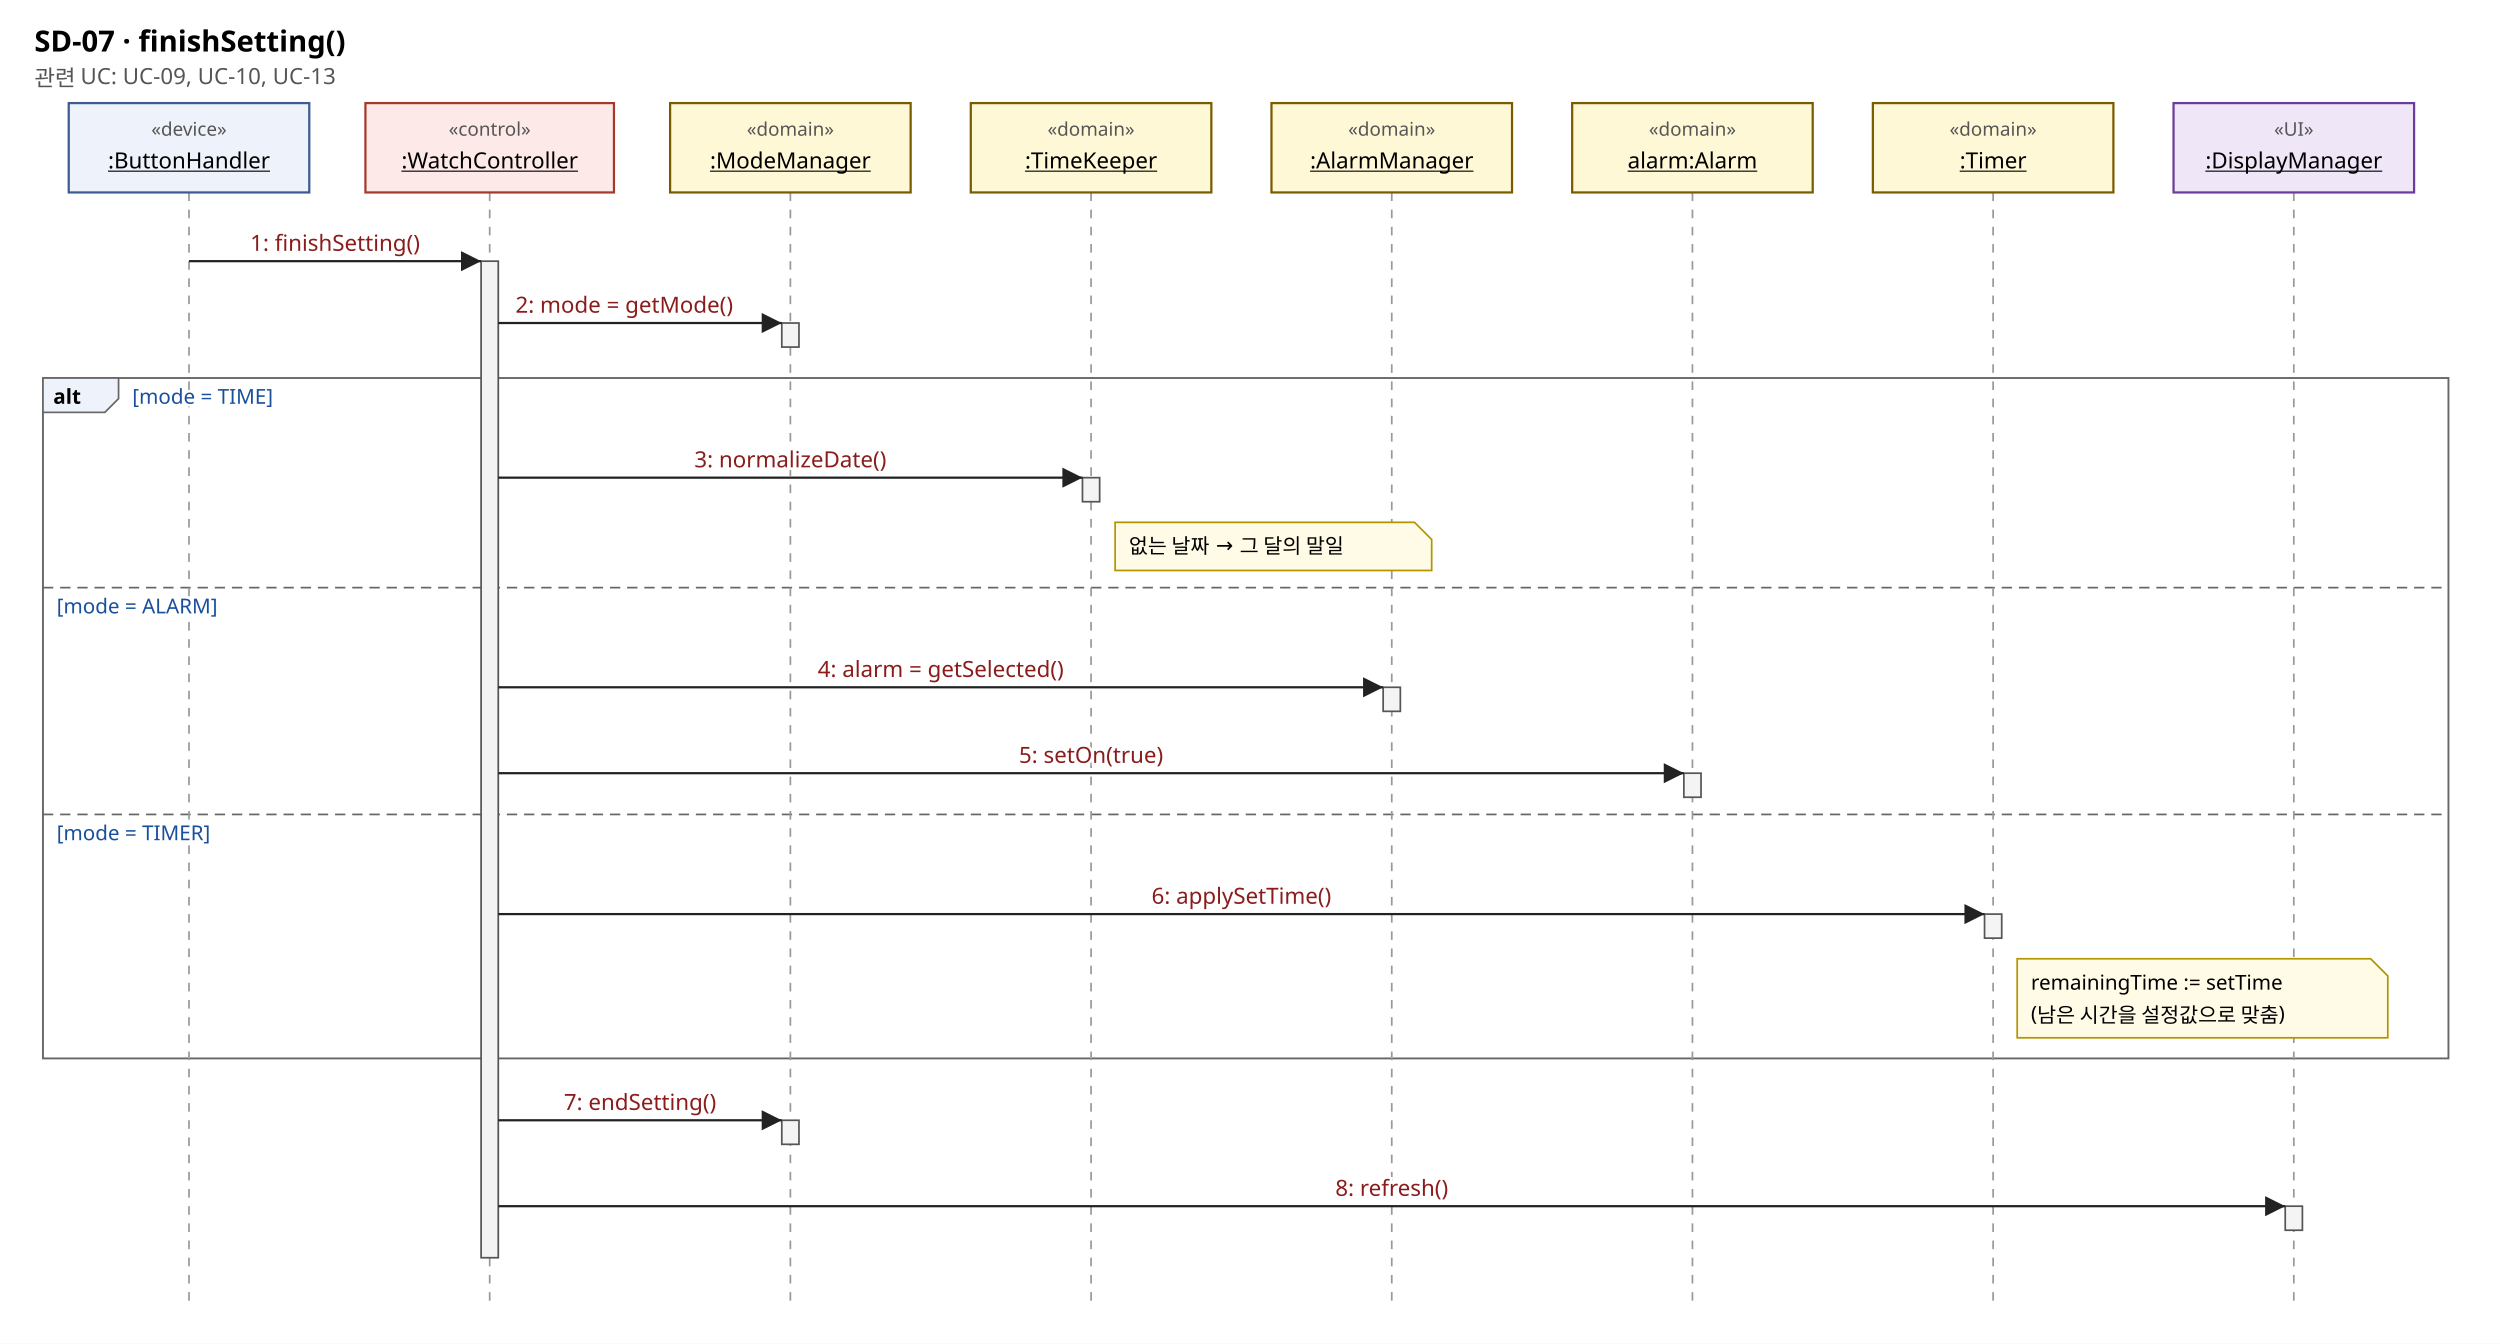
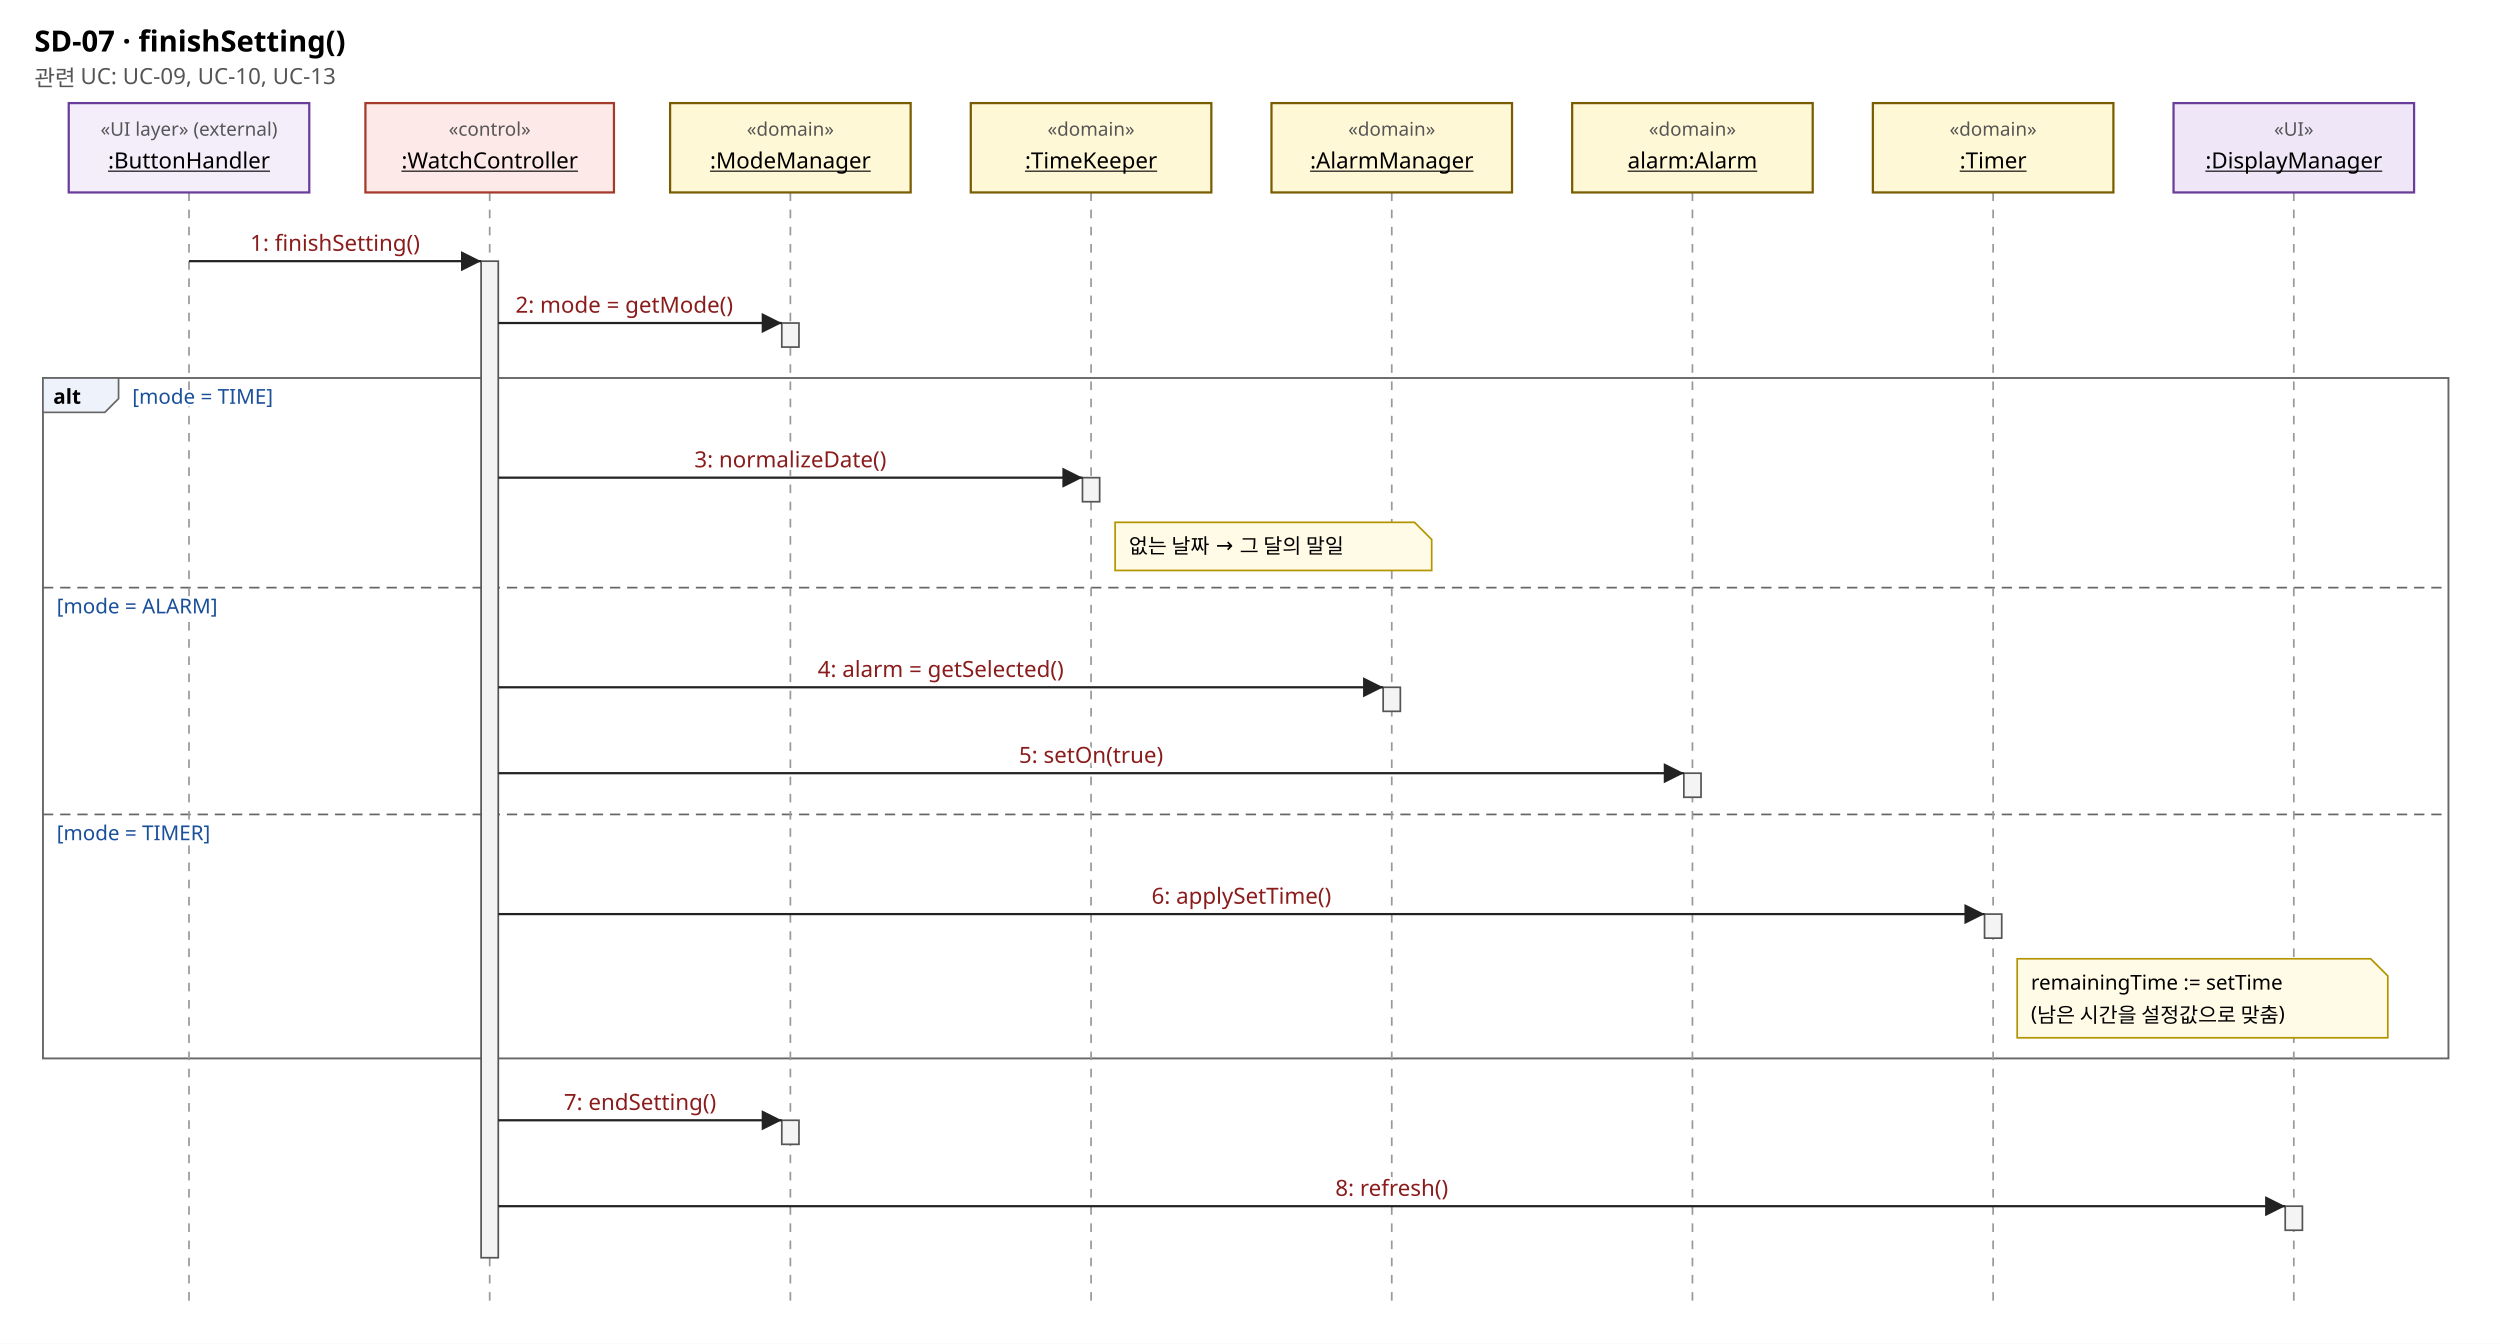
<svg xmlns="http://www.w3.org/2000/svg" width="1455" height="782" viewBox="0 0 1455 782" font-family="Malgun Gothic, Apple SD Gothic Neo, Noto Sans KR, WenQuanYi Zen Hei, sans-serif">
  <defs>
    <marker id="f" viewBox="0 0 10 10" refX="10" refY="5" markerWidth="9" markerHeight="9" orient="auto">
      <path d="M0,0 L10,5 L0,10 z" fill="#222" />
    </marker>
  </defs>
  <rect width="1455" height="782" fill="#fff" />
  <text x="20" y="30" font-size="17" font-weight="bold">SD-07 · finishSetting()</text>
  <text x="20" y="50" font-size="13" fill="#555">관련 UC: UC-09, UC-10, UC-13</text>
  <rect x="25" y="220" width="1400" height="396" fill="none" stroke="#666" stroke-width="1.1" />
  <path d="M25,220 h44 v12 l-8,8 h-36 z" fill="#eef2fa" stroke="#666" />
  <text x="31" y="235" font-size="12" font-weight="bold">alt</text>
  <line x1="25" y1="342" x2="1425" y2="342" stroke="#666" stroke-dasharray="6 4" />
  <line x1="25" y1="474" x2="1425" y2="474" stroke="#666" stroke-dasharray="6 4" />
  <line x1="110" y1="112" x2="110" y2="762" stroke="#999" stroke-dasharray="5 5" />
-   <rect x="40.0" y="60" width="140" height="52" fill="#eef2fa" stroke="#3b5b92" stroke-width="1.3" />
-   <text x="110" y="79" text-anchor="middle" font-size="11" fill="#555">«device»</text>
+   <rect x="40.0" y="60" width="140" height="52" fill="#f3eefa" stroke="#6a3d9a" stroke-width="1.3" />
+   <text x="110" y="79" text-anchor="middle" font-size="11" fill="#555">«UI layer» (external)</text>
  <text x="110" y="98" text-anchor="middle" font-size="13" text-decoration="underline">:ButtonHandler</text>
  <line x1="285" y1="112" x2="285" y2="762" stroke="#999" stroke-dasharray="5 5" />
  <rect x="212.68" y="60" width="144.64" height="52" fill="#fde9e7" stroke="#a33a2c" stroke-width="1.3" />
  <text x="285" y="79" text-anchor="middle" font-size="11" fill="#555">«control»</text>
  <text x="285" y="98" text-anchor="middle" font-size="13" text-decoration="underline">:WatchController</text>
  <line x1="460" y1="112" x2="460" y2="762" stroke="#999" stroke-dasharray="5 5" />
  <rect x="390.0" y="60" width="140" height="52" fill="#fff8d6" stroke="#7a5c00" stroke-width="1.3" />
  <text x="460" y="79" text-anchor="middle" font-size="11" fill="#555">«domain»</text>
  <text x="460" y="98" text-anchor="middle" font-size="13" text-decoration="underline">:ModeManager</text>
  <line x1="635" y1="112" x2="635" y2="762" stroke="#999" stroke-dasharray="5 5" />
  <rect x="565.0" y="60" width="140" height="52" fill="#fff8d6" stroke="#7a5c00" stroke-width="1.3" />
  <text x="635" y="79" text-anchor="middle" font-size="11" fill="#555">«domain»</text>
  <text x="635" y="98" text-anchor="middle" font-size="13" text-decoration="underline">:TimeKeeper</text>
  <line x1="810" y1="112" x2="810" y2="762" stroke="#999" stroke-dasharray="5 5" />
  <rect x="740.0" y="60" width="140" height="52" fill="#fff8d6" stroke="#7a5c00" stroke-width="1.3" />
  <text x="810" y="79" text-anchor="middle" font-size="11" fill="#555">«domain»</text>
  <text x="810" y="98" text-anchor="middle" font-size="13" text-decoration="underline">:AlarmManager</text>
  <line x1="985" y1="112" x2="985" y2="762" stroke="#999" stroke-dasharray="5 5" />
  <rect x="915.0" y="60" width="140" height="52" fill="#fff8d6" stroke="#7a5c00" stroke-width="1.3" />
  <text x="985" y="79" text-anchor="middle" font-size="11" fill="#555">«domain»</text>
  <text x="985" y="98" text-anchor="middle" font-size="13" text-decoration="underline">alarm:Alarm</text>
  <line x1="1160" y1="112" x2="1160" y2="762" stroke="#999" stroke-dasharray="5 5" />
  <rect x="1090.0" y="60" width="140" height="52" fill="#fff8d6" stroke="#7a5c00" stroke-width="1.3" />
  <text x="1160" y="79" text-anchor="middle" font-size="11" fill="#555">«domain»</text>
  <text x="1160" y="98" text-anchor="middle" font-size="13" text-decoration="underline">:Timer</text>
  <line x1="1335" y1="112" x2="1335" y2="762" stroke="#999" stroke-dasharray="5 5" />
  <rect x="1265.0" y="60" width="140" height="52" fill="#efe7f7" stroke="#6a3d9a" stroke-width="1.3" />
  <text x="1335" y="79" text-anchor="middle" font-size="11" fill="#555">«UI»</text>
  <text x="1335" y="98" text-anchor="middle" font-size="13" text-decoration="underline">:DisplayManager</text>
  <rect x="455" y="188" width="10" height="14" fill="#f4f4f4" stroke="#555" />
  <rect x="630" y="278" width="10" height="14" fill="#f4f4f4" stroke="#555" />
  <rect x="805" y="400" width="10" height="14" fill="#f4f4f4" stroke="#555" />
  <rect x="980" y="450" width="10" height="14" fill="#f4f4f4" stroke="#555" />
  <rect x="1155" y="532" width="10" height="14" fill="#f4f4f4" stroke="#555" />
  <rect x="455" y="652" width="10" height="14" fill="#f4f4f4" stroke="#555" />
  <rect x="1330" y="702" width="10" height="14" fill="#f4f4f4" stroke="#555" />
  <rect x="280" y="152" width="10" height="580" fill="#f4f4f4" stroke="#555" />
  <line x1="110" y1="152" x2="280" y2="152" stroke="#222" stroke-width="1.3" marker-end="url(#f)" />
  <text x="195.0" y="146" text-anchor="middle" font-size="13" fill="#8a1c1c" stroke="#fff" stroke-width="3" paint-order="stroke">1: finishSetting()</text>
  <line x1="290" y1="188" x2="455" y2="188" stroke="#222" stroke-width="1.3" marker-end="url(#f)" />
  <text x="300" y="182" font-size="13" fill="#8a1c1c" stroke="#fff" stroke-width="3" paint-order="stroke">2: mode = getMode()</text>
  <line x1="290" y1="278" x2="630" y2="278" stroke="#222" stroke-width="1.3" marker-end="url(#f)" />
  <text x="460.0" y="272" text-anchor="middle" font-size="13" fill="#8a1c1c" stroke="#fff" stroke-width="3" paint-order="stroke">3: normalizeDate()</text>
  <path d="M649,304 h174.24 l10,10 v18 h-184.24 z" fill="#fffbe6" stroke="#b39500" />
  <text x="657" y="322" font-size="12">없는 날짜 → 그 달의 말일</text>
  <line x1="290" y1="400" x2="805" y2="400" stroke="#222" stroke-width="1.3" marker-end="url(#f)" />
  <text x="547.5" y="394" text-anchor="middle" font-size="13" fill="#8a1c1c" stroke="#fff" stroke-width="3" paint-order="stroke">4: alarm = getSelected()</text>
  <line x1="290" y1="450" x2="980" y2="450" stroke="#222" stroke-width="1.3" marker-end="url(#f)" />
  <text x="635.0" y="444" text-anchor="middle" font-size="13" fill="#8a1c1c" stroke="#fff" stroke-width="3" paint-order="stroke">5: setOn(true)</text>
  <line x1="290" y1="532" x2="1155" y2="532" stroke="#222" stroke-width="1.3" marker-end="url(#f)" />
  <text x="722.5" y="526" text-anchor="middle" font-size="13" fill="#8a1c1c" stroke="#fff" stroke-width="3" paint-order="stroke">6: applySetTime()</text>
  <path d="M1174,558 h205.7 l10,10 v36 h-215.7 z" fill="#fffbe6" stroke="#b39500" />
  <text x="1182" y="576" font-size="12">remainingTime := setTime</text>
  <text x="1182" y="594" font-size="12">(남은 시간을 설정값으로 맞춤)</text>
  <line x1="290" y1="652" x2="455" y2="652" stroke="#222" stroke-width="1.3" marker-end="url(#f)" />
  <text x="372.5" y="646" text-anchor="middle" font-size="13" fill="#8a1c1c" stroke="#fff" stroke-width="3" paint-order="stroke">7: endSetting()</text>
  <line x1="290" y1="702" x2="1330" y2="702" stroke="#222" stroke-width="1.3" marker-end="url(#f)" />
  <text x="810.0" y="696" text-anchor="middle" font-size="13" fill="#8a1c1c" stroke="#fff" stroke-width="3" paint-order="stroke">8: refresh()</text>
  <text x="77" y="235" font-size="12" fill="#1a4f9c" stroke="#fff" stroke-width="3" paint-order="stroke">[mode = TIME]</text>
  <text x="33" y="357" font-size="12" fill="#1a4f9c" stroke="#fff" stroke-width="3" paint-order="stroke">[mode = ALARM]</text>
  <text x="33" y="489" font-size="12" fill="#1a4f9c" stroke="#fff" stroke-width="3" paint-order="stroke">[mode = TIMER]</text>
</svg>
